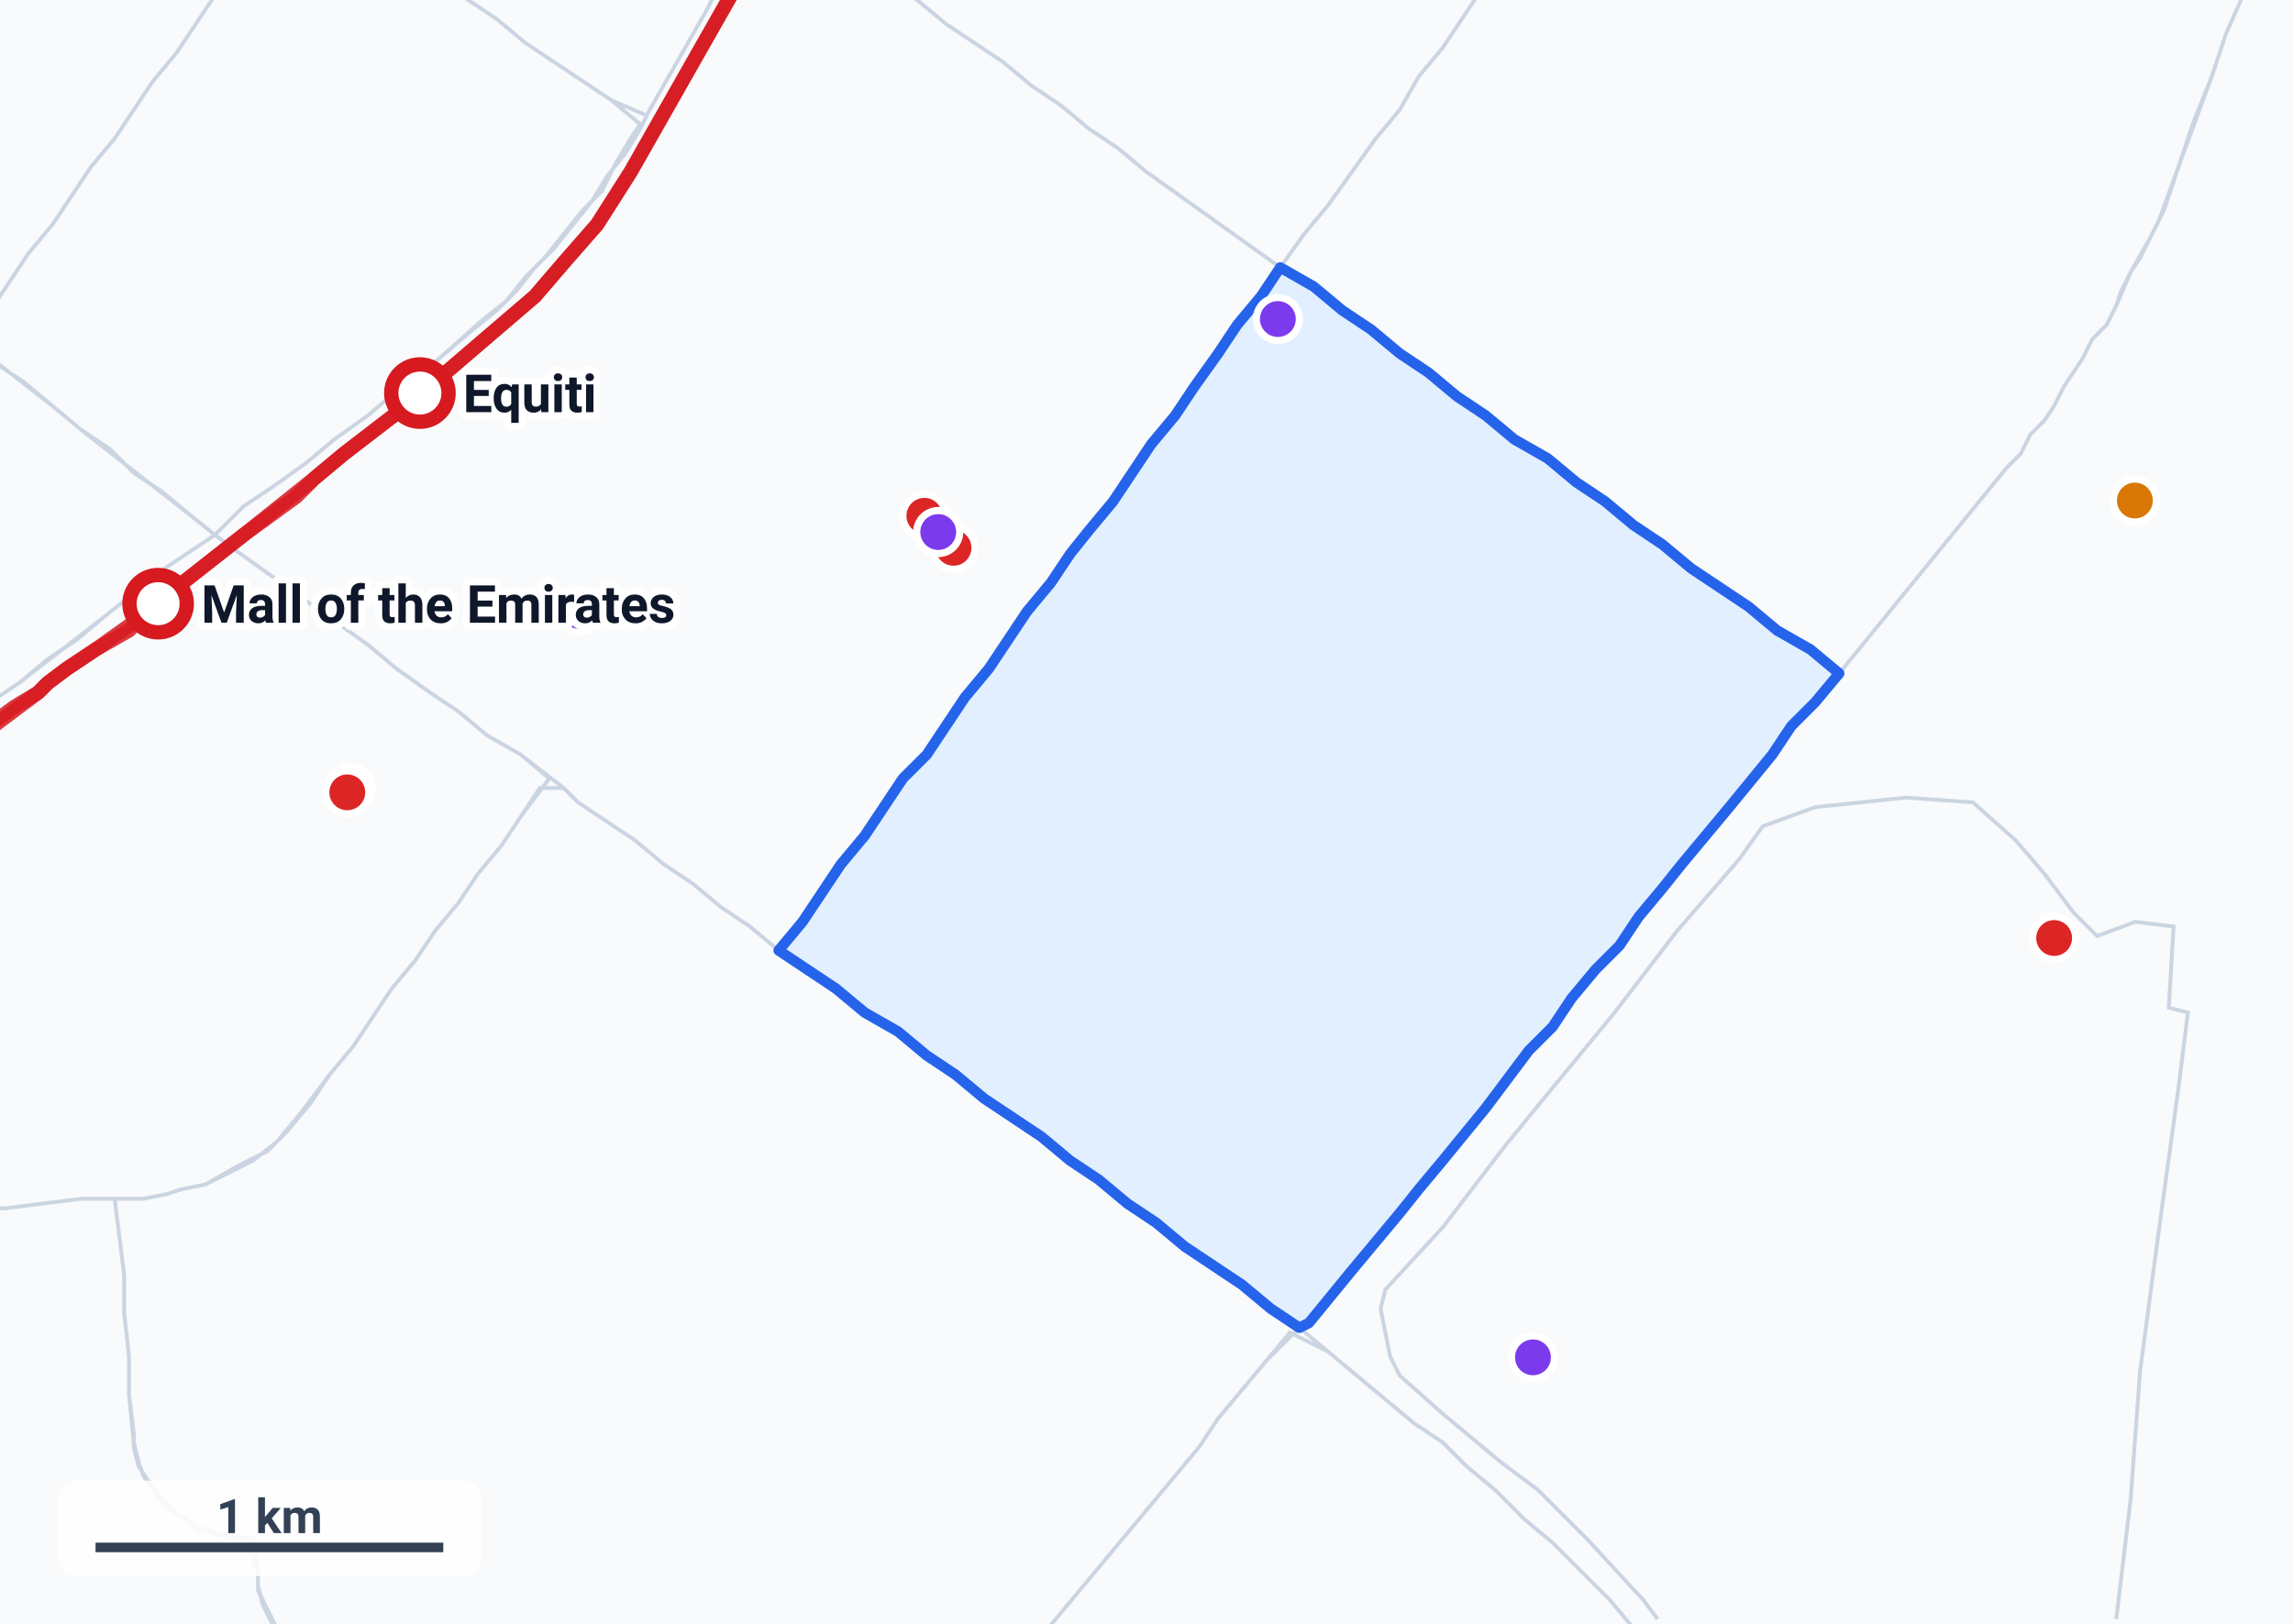
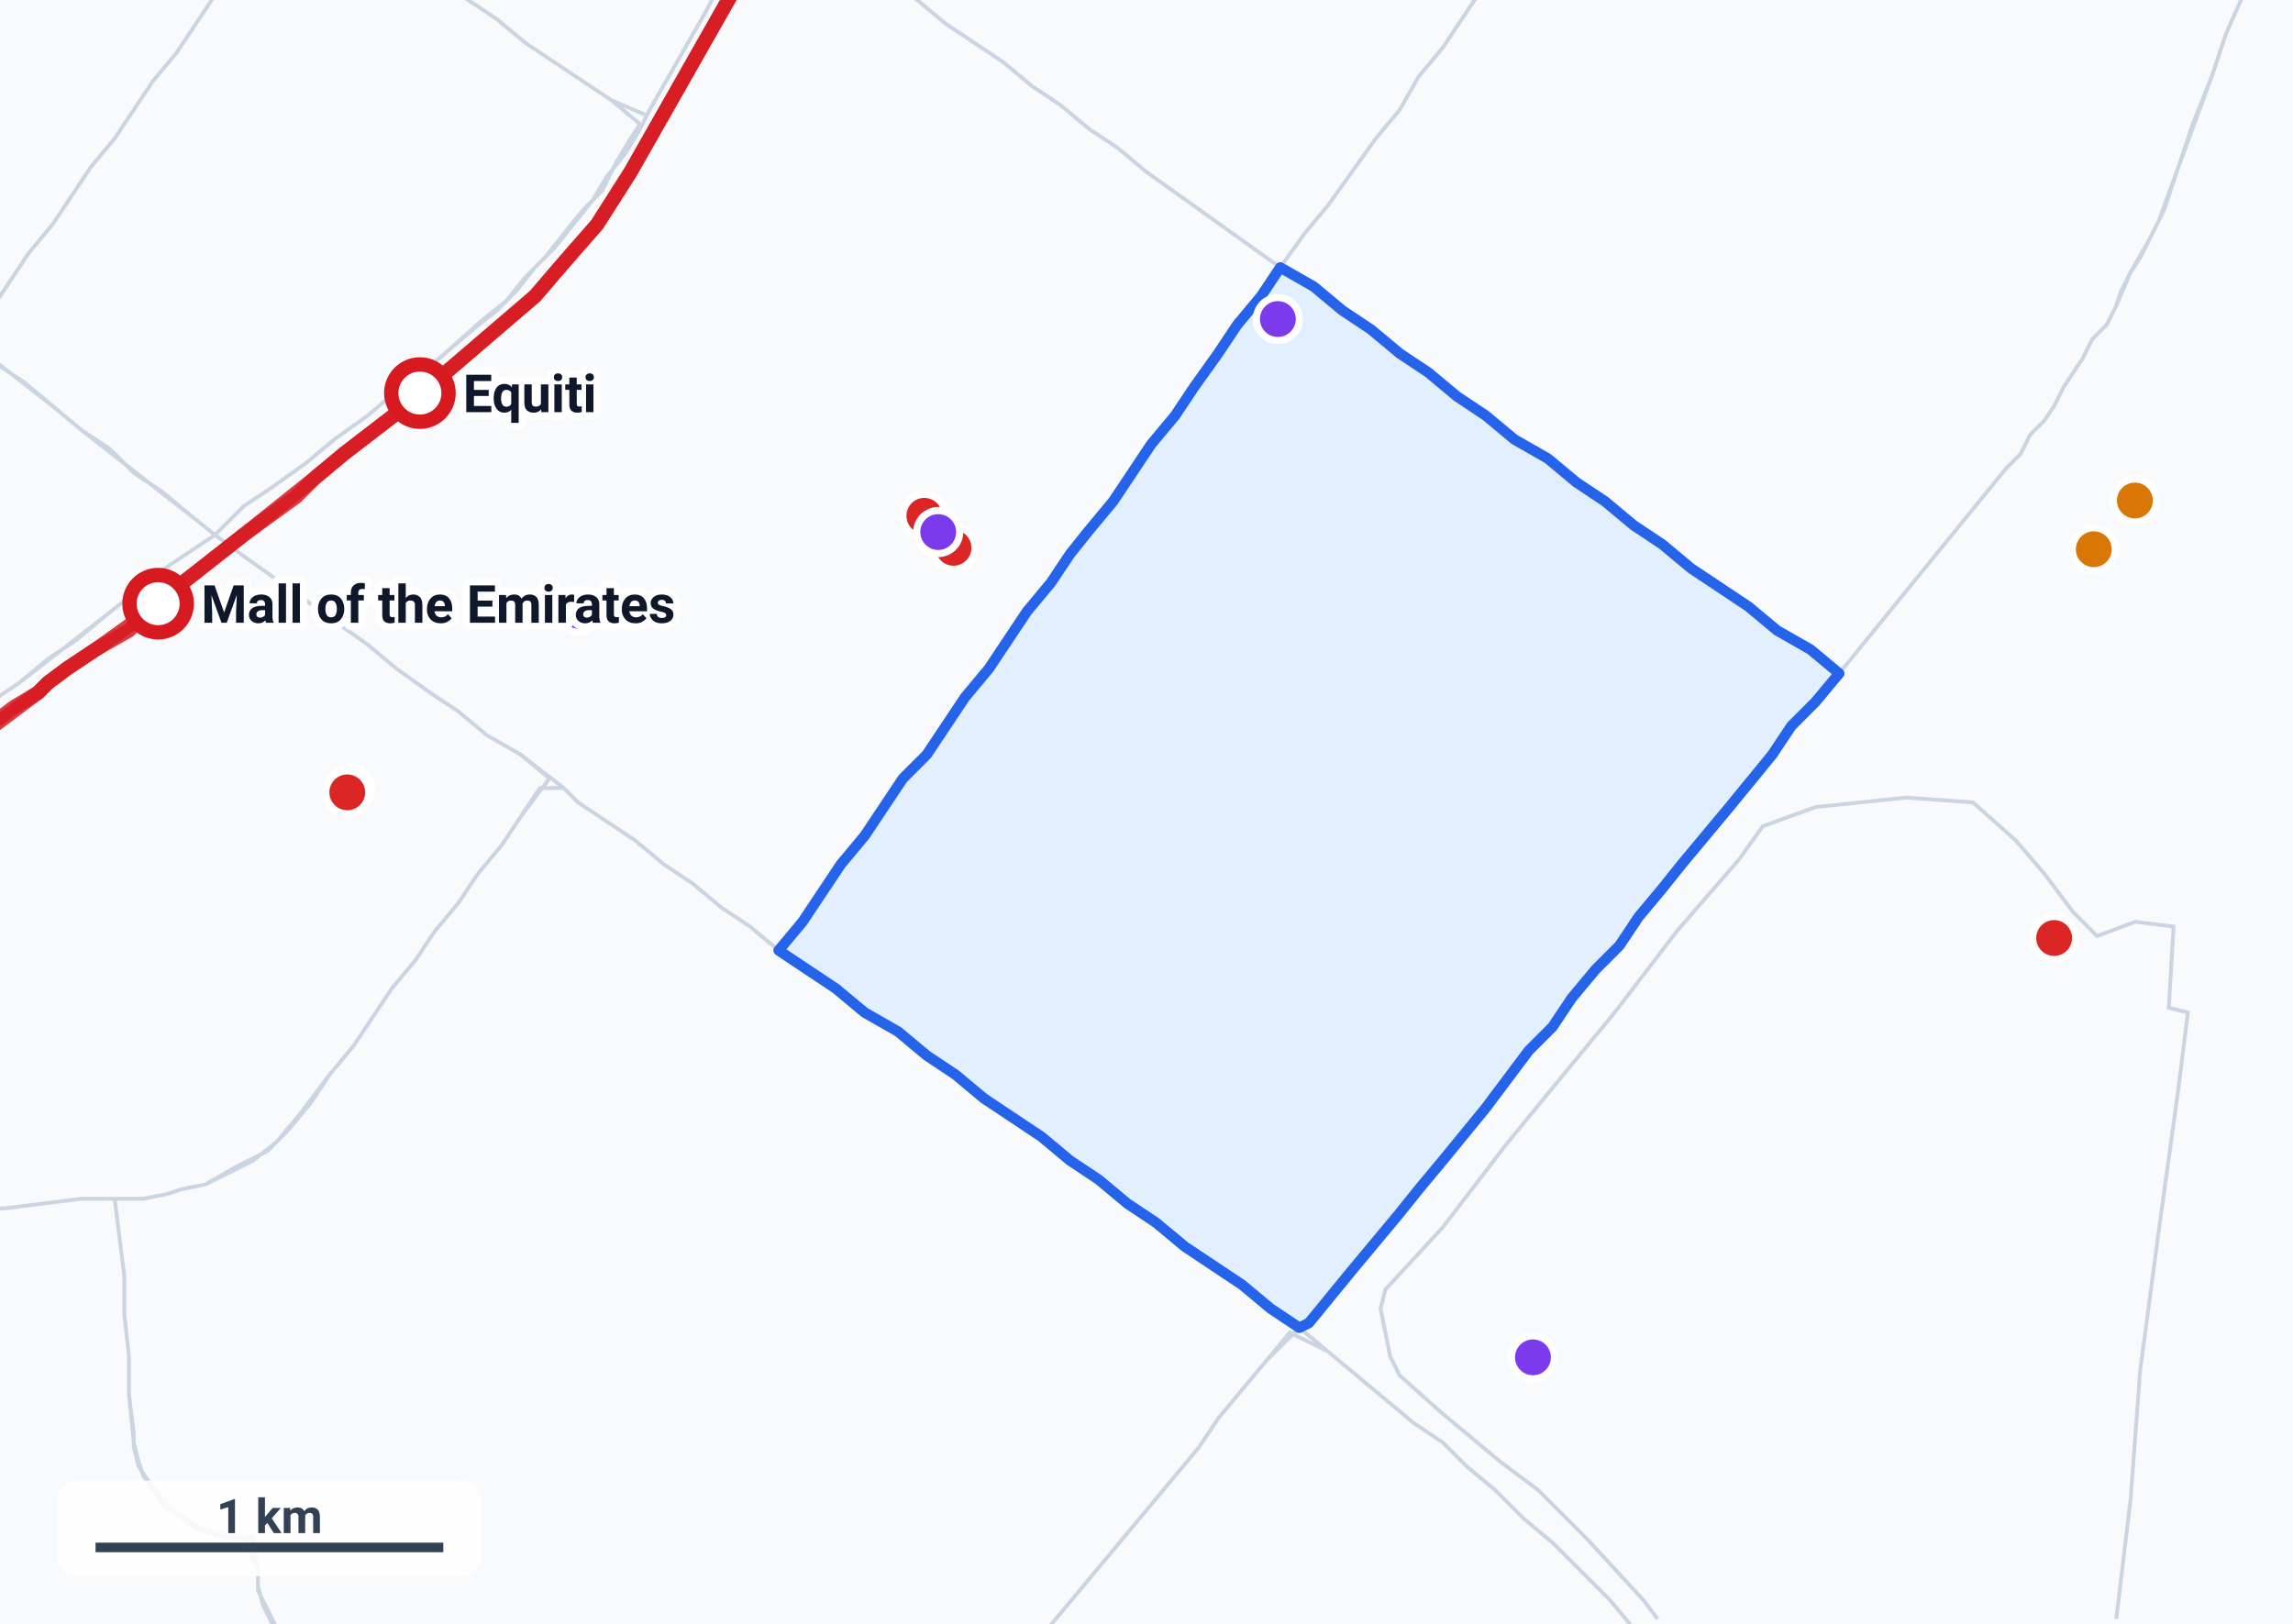
<svg xmlns="http://www.w3.org/2000/svg" viewBox="0 0 480 340" width="480" height="340">
  <style>.l{font:600 11px system-ui,-apple-system,"Segoe UI",Roboto,sans-serif;fill:#0f172a;paint-order:stroke;stroke:#fff;stroke-width:3px;stroke-linejoin:round}.s{font:600 10px system-ui,-apple-system,"Segoe UI",Roboto,sans-serif;fill:#334155}</style>
  <rect width="480" height="340" fill="#f8fafc" />
  <path d="M470,-6 470,-2 466,7 463,16 459,26 456,35 453,44 450,50 448,54 446,57 444,61 443,64 441,68 438,71 436,75 434,78 432,81 430,85 428,88 425,91 423,95 420,98 385,141 379,136 372,132 366,127 360,123 354,119 348,114 342,110 336,105 330,101 324,96 317,92 311,87 305,83 299,78 293,74 287,69 281,65 275,60 268,56 273,49 278,43 283,36 288,29 293,23 297,16 302,10 306,4 310,-2M51,106 45,112 40,108 34,103 28,99 23,94 17,90 11,85 5,80 -1,76 -7,71 -2,65 2,59 6,53 11,47 15,41 19,35 24,29 28,23 32,17 37,11 41,5 45,-1M92,-4 98,0 104,4 110,9 116,13 122,17 128,21 134,26 132,29 129,34 126,40 122,44 118,49 114,54 110,58 106,63 101,67 92,75 84,81 77,87 70,92 64,97 57,102 51,106M310,-2 306,4 302,10 297,16 293,23 288,29 283,36 278,43 273,49 268,56 261,51 254,46 247,41 240,36 234,31 228,27 222,22 216,18 210,13 204,9 198,5 192,0 186,-4M135,24 128,21 122,17 116,13 110,9 104,4 98,0 92,-4M152,-6 148,2 144,9 140,16 136,23M163,199 169,203 175,207 181,212 188,216 194,221 200,225 206,230 212,234 218,238 224,243 230,247 236,252 242,256 248,261 254,265 260,269 266,274 272,278 265,285 260,291 255,297 251,303 246,309 241,315 236,321 231,327 226,333 221,339 216,345M65,346 61,343 58,341 56,337 54,333 54,329 53,322 49,322 46,321 42,320 39,318 35,316 32,312 30,309 29,306 28,302 27,292 27,284 26,275 26,267 25,259 24,251 30,251 35,250 38,249 43,248 47,246 53,243 58,239 63,233 69,225 74,219 78,213 82,207 87,201 91,195 96,189 100,183 105,177 109,171 113,165 118,165 121,168 127,172 133,176 139,181 145,185 151,190 157,194 163,199M96,149 102,154 109,158 115,163 109,171 105,177 100,183 96,189 91,195 87,201 82,207 78,213 74,219 69,225 65,231 60,237 56,241 50,244 43,248 38,249 35,250 30,251 24,251 17,251 9,252 1,253 -6,253M-7,152 -2,147 4,143 10,138 16,134 22,129 27,125 33,120 39,116 45,112 49,115 56,120 63,125 70,130 77,135 83,140 90,145 96,149M216,345 221,339 226,333 231,327 236,321 241,315 246,309 251,303 255,297 260,291 265,285 270,279 278,283 284,288 290,293 296,298 302,302 307,307 313,312 319,318 325,323 331,329 337,335 347,347M-6,253 1,253 9,252 17,251 24,251 25,259 26,267 26,275 27,284 27,292 28,300 28,303 29,307 31,310 34,314 37,317 41,320 44,321 48,322 51,322 54,329 54,332 55,336 57,340 61,343 65,346M45,-1 41,5 37,11 32,17 28,23 24,29 19,35 15,41 11,47 6,53 2,59 -2,65 -7,71M186,-4 192,0 198,5 204,9 210,13 216,18 222,22 228,27 234,31 240,36 247,41 254,46 261,51 268,56 264,62 259,68 255,74 250,81 246,87 241,93 237,99 233,105 228,111 224,116 220,122 215,128 211,134 207,140 202,146 198,152 194,158 189,163 185,169 181,175 176,181 172,187 168,193 163,199 157,194 151,190 145,185 139,181 133,176 127,172 121,168 118,165 109,158 102,154 96,149 90,145 83,140 77,135 70,130 63,125 56,120 49,115 45,112 51,106 57,102 64,97 70,92 77,87 84,81 92,75 99,69 104,65 108,61 112,56 116,52 120,47 124,42 127,37 131,32 134,27 136,23 140,16 144,9 148,2 152,-6M347,347 337,335 331,329 325,323 319,318 313,312 307,307 302,302 296,298 290,293 284,288 272,278 283,266 288,260 293,254 302,243 320,220 325,215 329,209 339,198 343,192 352,181 357,175 362,169 371,158 375,152 380,147 385,141 420,98 423,95 425,91 428,88 430,85 432,81 434,78 436,75 438,71 441,68 443,64 446,57 450,50 452,46 456,35 463,16 466,7 470,-2 470,-6M-7,71 11,85 17,90 40,108 45,112 39,116 33,120 27,125 22,129 4,143 -2,147 -7,152M347,347 337,335 331,329 325,323 319,318 313,312 307,307 302,302 296,298 290,293 284,288 272,278 283,266 288,260 293,254 302,243 320,220 325,215 329,209 339,198 343,192 352,181 357,175 362,169 371,158 375,152 380,147 385,141 420,98 423,95 425,91 428,88 430,85 432,81 434,78 436,75 438,71 441,68 443,64 446,57 450,50 452,46 456,35 463,16 466,7 470,-2 470,-6M347,339 344,335 332,322 322,312 314,306 302,296 293,288 291,284 289,274 290,270 302,257 315,240 324,229 338,212 351,195 364,180 369,173 380,169 399,167 413,168 422,176 428,183 434,191 439,196 447,193 455,194 454,211 458,212 456,228 452,257 448,287 446,314 443,339" fill="none" stroke="#cbd5e1" stroke-width="0.8" />
  <path d="M299,78 305,83 311,87 317,92 324,96 330,101 336,105 342,110 348,114 354,119 360,123 366,127 372,132 379,136 385,141 380,147 375,152 371,158 362,169 357,175 352,181 348,186 343,192 339,198 334,203 329,209 325,215 320,220 311,232 302,243 297,249 293,254 288,260 283,266 274,277 272,278 266,274 260,269 254,265 248,261 242,256 236,252 230,247 224,243 218,238 212,234 206,230 200,225 194,221 188,216 181,212 175,207 169,203 163,199 168,193 172,187 176,181 181,175 185,169 189,163 194,158 198,152 202,146 207,140 211,134 215,128 220,122 224,116 228,111 233,105 237,99 241,93 246,87 250,81 255,74 259,68 264,62 268,56 275,60 281,65 287,69 293,74 299,78Z" fill="#dbeafe" fill-opacity="0.75" stroke="#2563eb" stroke-width="2.2" stroke-linejoin="round" />
  <path d="M157,-8 132,36 125,47 118,55 112,62 105,68 98,74 91,80 88,82 85,85 72,95 66,100 62,104 51,112 37,123 33,126 27,131 20,136 14,140 10,143 8,145 3,148 -1,151 -4,154 -16,162 -20,165" fill="none" stroke="#d71920" stroke-width="3" stroke-linecap="round" stroke-opacity="0.85" />
  <path d="M157,-8 132,36 125,47 118,55 112,62 105,68 98,74 91,80 88,82 85,85 72,95 66,100 51,112 37,123 33,126 27,132 20,136 14,140 10,143 8,145 4,148 -0,151 -4,154 -16,162 -20,166" fill="none" stroke="#d71920" stroke-width="3" stroke-linecap="round" stroke-opacity="0.85" />
  <circle cx="446.9" cy="104.8" r="4.5" fill="#d97706" stroke="#fff" stroke-width="1.5" />
+   <circle cx="438.3" cy="115.0" r="4.5" fill="#d97706" stroke="#fff" stroke-width="1.5" />
  <circle cx="430.0" cy="196.4" r="4.5" fill="#dc2626" stroke="#fff" stroke-width="1.5" />
  <circle cx="199.6" cy="114.7" r="4.5" fill="#dc2626" stroke="#fff" stroke-width="1.5" />
  <circle cx="193.5" cy="108.0" r="4.5" fill="#dc2626" stroke="#fff" stroke-width="1.5" />
  <circle cx="73.4" cy="165.0" r="4.5" fill="#dc2626" stroke="#fff" stroke-width="1.5" />
  <circle cx="72.7" cy="165.9" r="4.5" fill="#dc2626" stroke="#fff" stroke-width="1.5" />
  <circle cx="267.5" cy="66.8" r="4.5" fill="#7c3aed" stroke="#fff" stroke-width="1.5" />
  <circle cx="320.9" cy="284.2" r="4.5" fill="#7c3aed" stroke="#fff" stroke-width="1.5" />
  <circle cx="196.4" cy="111.4" r="4.5" fill="#7c3aed" stroke="#fff" stroke-width="1.5" />
  <circle cx="121.2" cy="127.9" r="4.5" fill="#7c3aed" stroke="#fff" stroke-width="1.5" />
  <circle cx="87.9" cy="82.3" r="6" fill="#fff" stroke="#d71920" stroke-width="3" />
  <circle cx="33.1" cy="126.4" r="6" fill="#fff" stroke="#d71920" stroke-width="3" />
  <text x="96.9" y="86.3" text-anchor="start" class="l">Equiti</text>
  <text x="42.1" y="130.4" text-anchor="start" class="l">Mall of the Emirates</text>
  <g>
    <rect x="12" y="310" width="88.8" height="20" rx="4" fill="#fff" fill-opacity="0.85" />
    <path d="M20,324h72.8" stroke="#334155" stroke-width="2" />
    <text x="56.4" y="321" text-anchor="middle" class="s">1 km</text>
  </g>
</svg>
